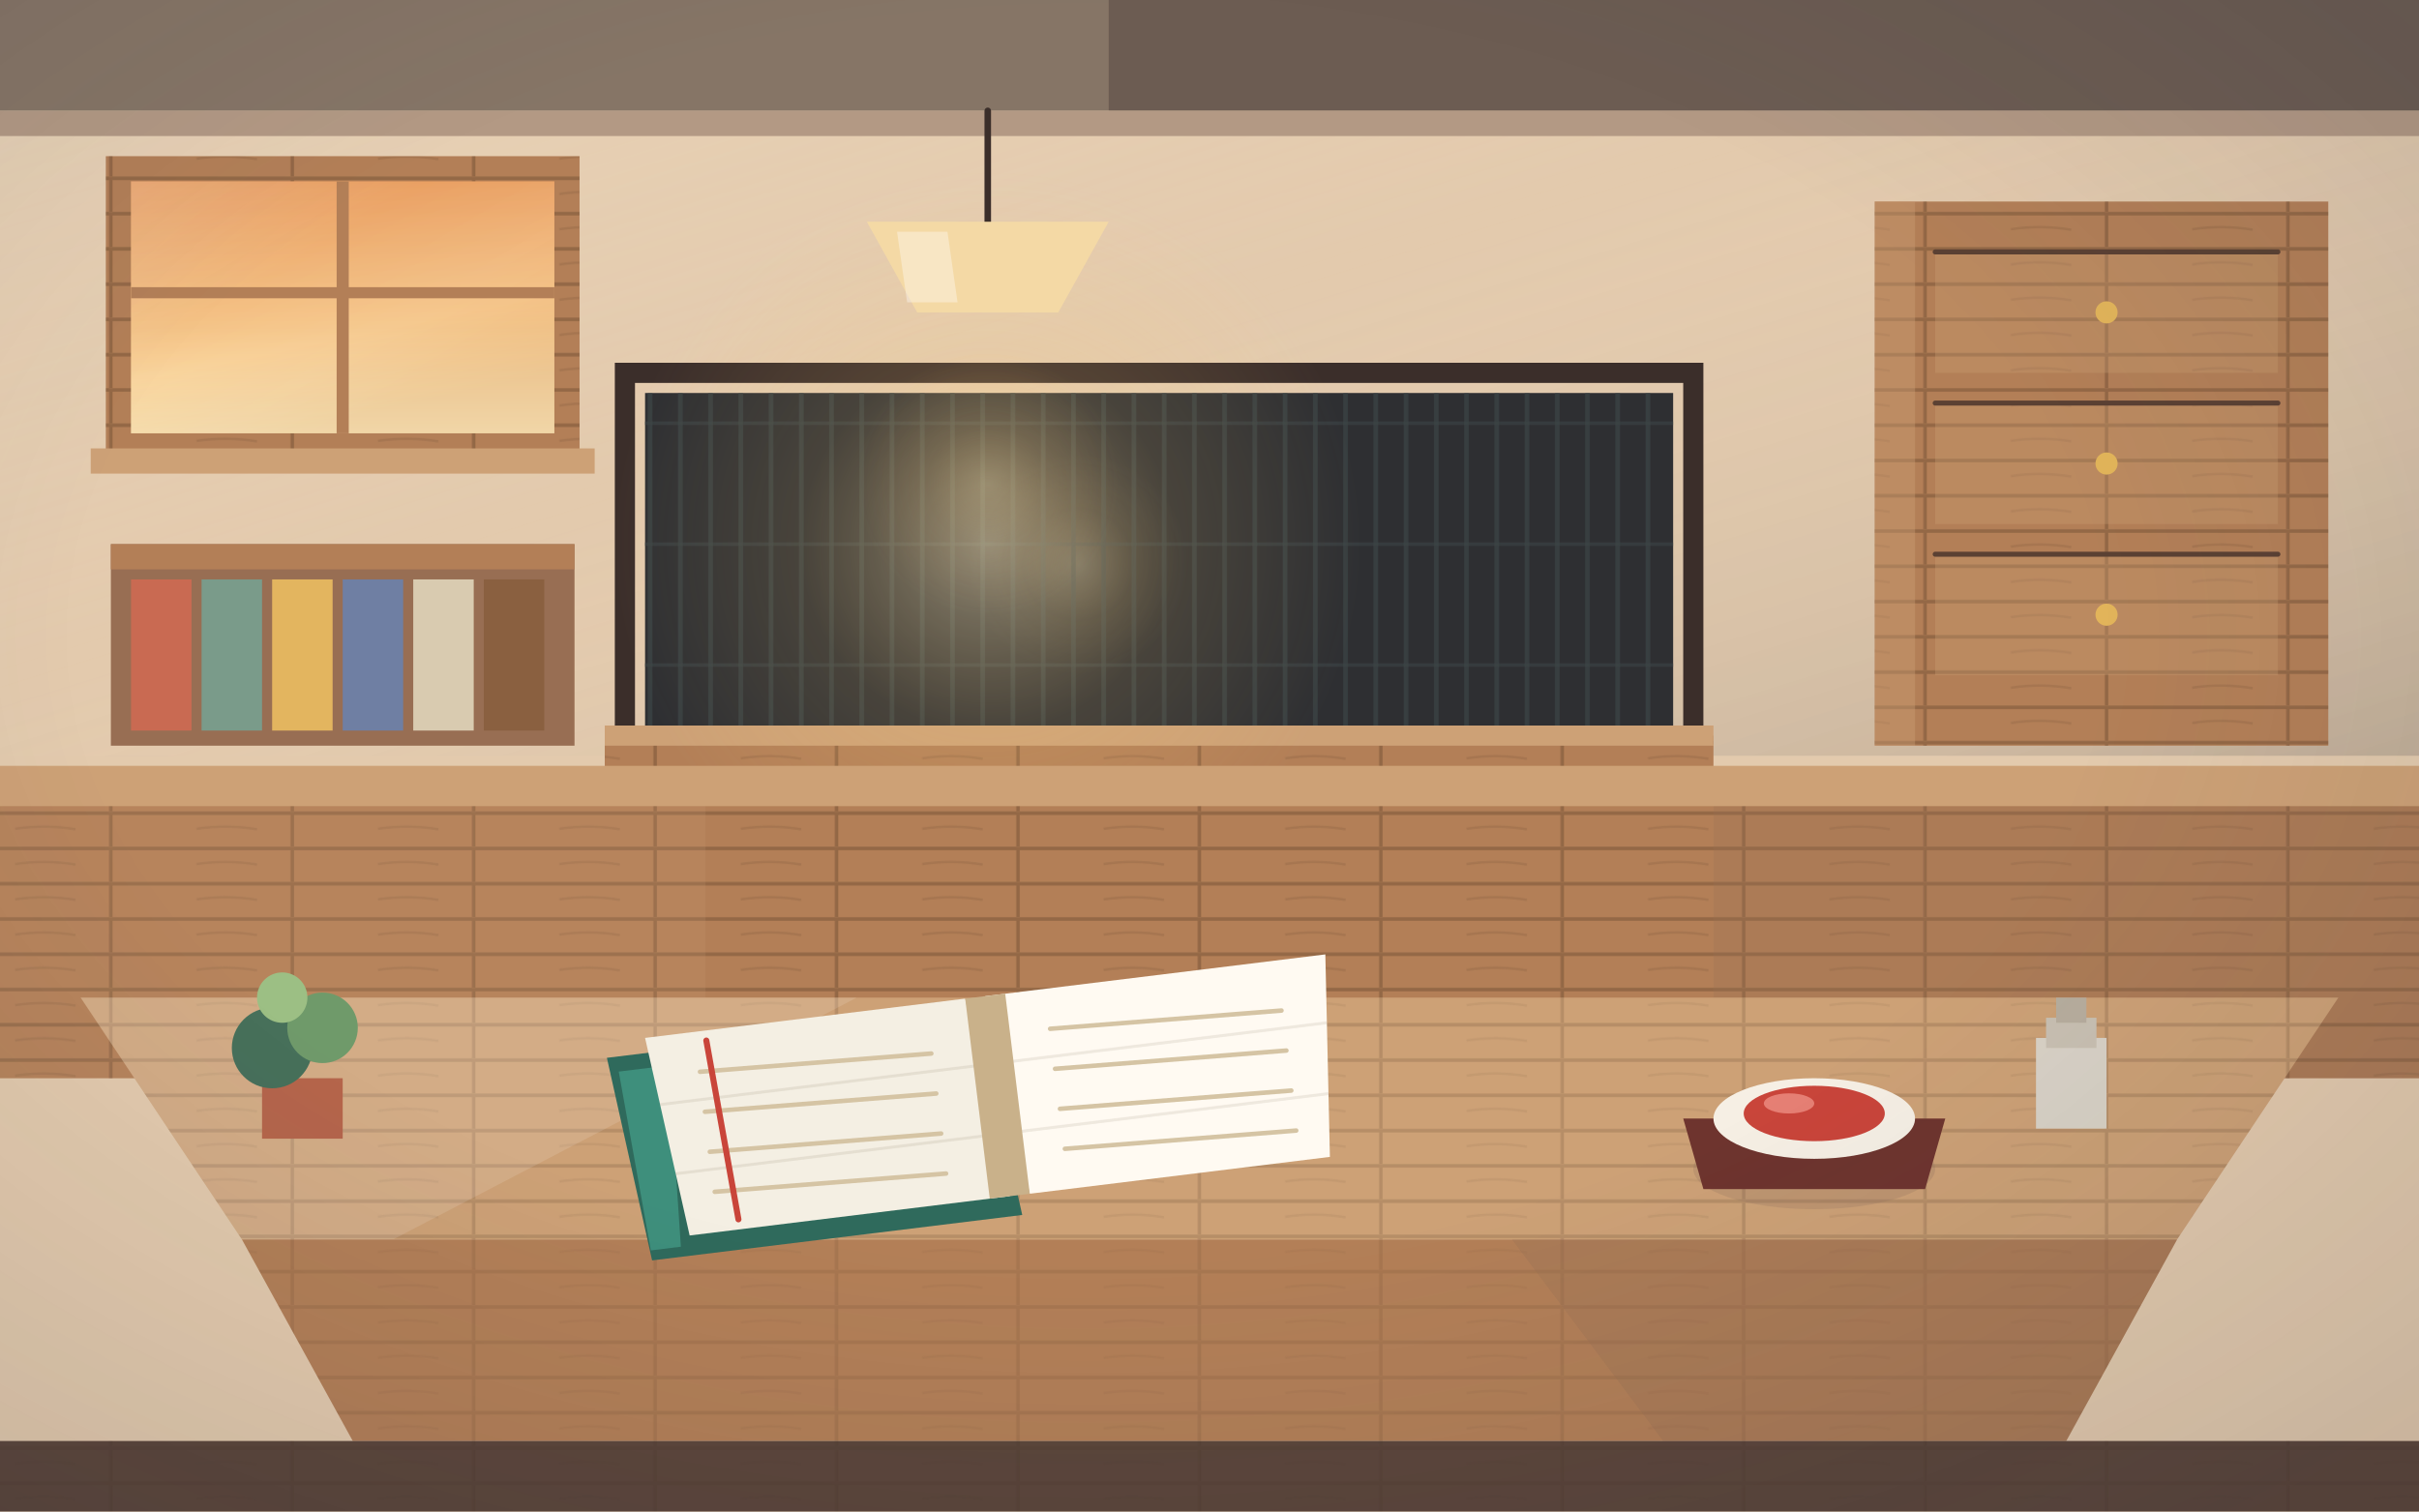
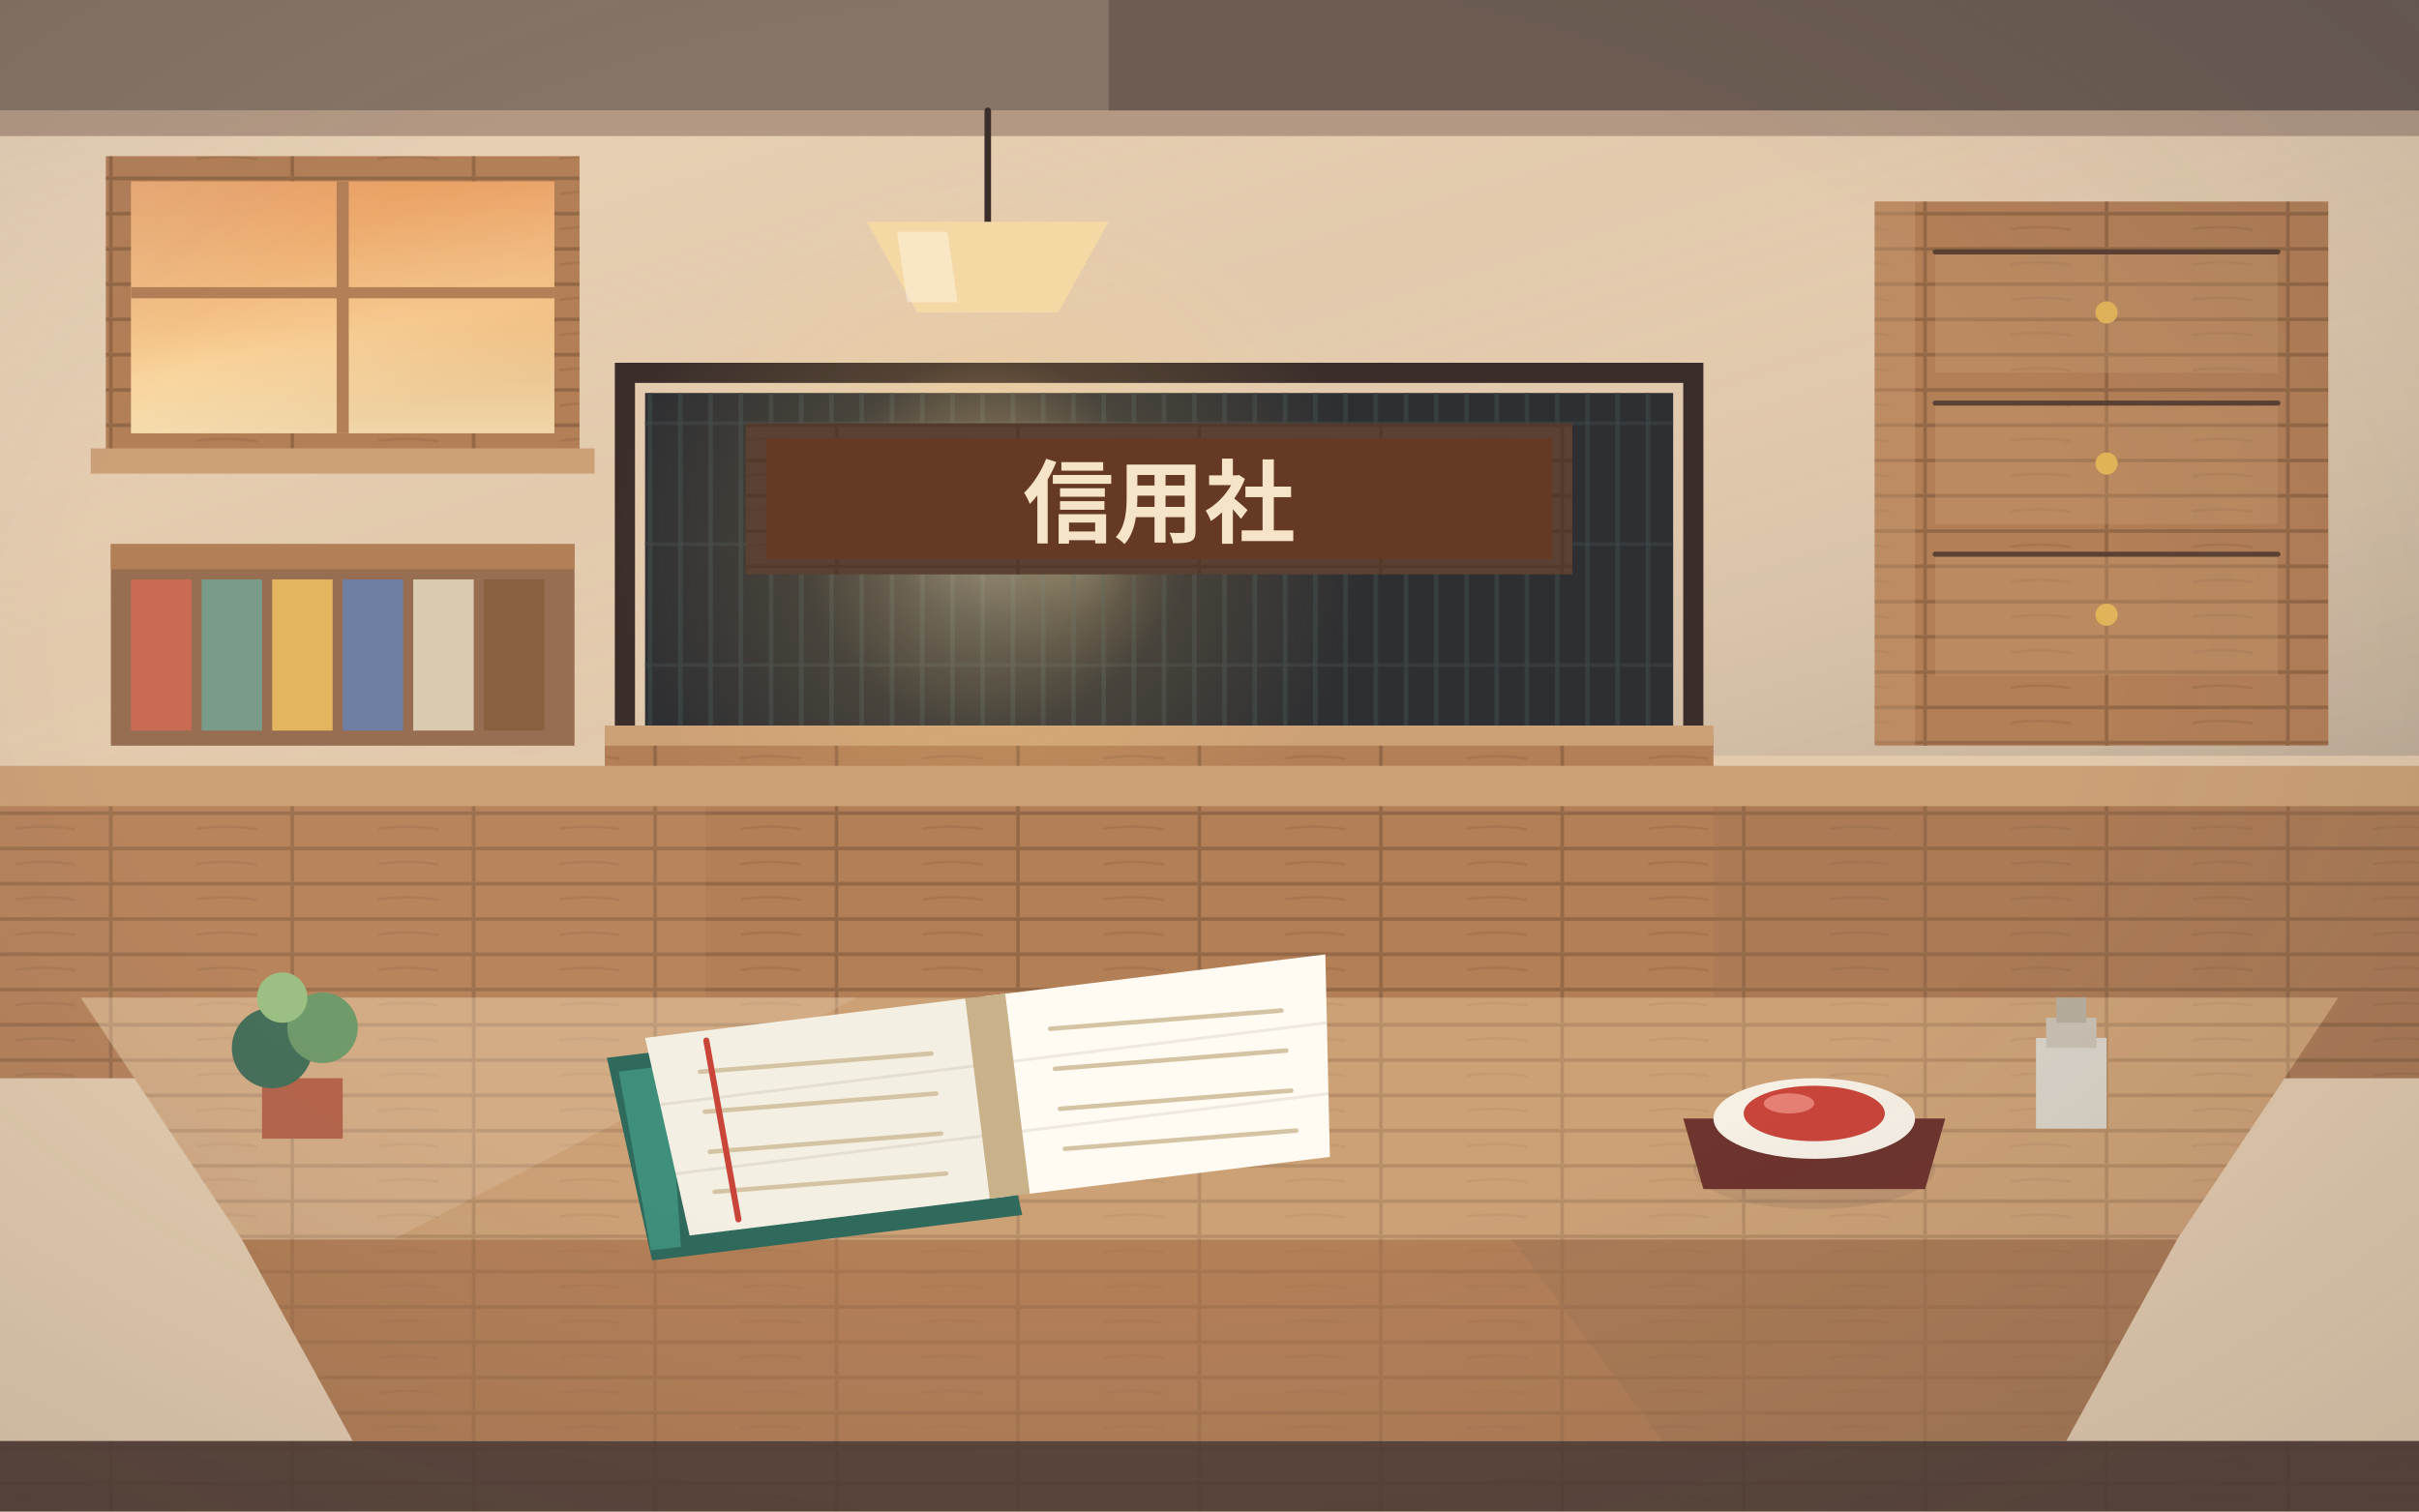
<svg xmlns="http://www.w3.org/2000/svg" preserveAspectRatio="xMidYMid slice" viewBox="0 0 480 300" class="art-scene art-credit" aria-hidden="true" focusable="false">
  <defs>
    <linearGradient id="hy-sky-dusk" x1="0" y1="0" x2="0" y2="1">
      <stop offset="0" stop-color="#2c3a5c" />
      <stop offset="0.58" stop-color="#7b6380" />
      <stop offset="1" stop-color="#e9a77a" />
    </linearGradient>
    <linearGradient id="hy-sky-morning" x1="0" y1="0" x2="0" y2="1">
      <stop offset="0" stop-color="#b9d3df" />
      <stop offset="0.58" stop-color="#d9e1d8" />
      <stop offset="1" stop-color="#f6e7cf" />
    </linearGradient>
    <linearGradient id="hy-sky-day" x1="0" y1="0" x2="0" y2="1">
      <stop offset="0" stop-color="#9cc3cf" />
      <stop offset="0.58" stop-color="#c9dbd5" />
      <stop offset="1" stop-color="#f3e3c4" />
    </linearGradient>
    <linearGradient id="hy-sky-evening" x1="0" y1="0" x2="0" y2="1">
      <stop offset="0" stop-color="#1f2a44" />
      <stop offset="0.58" stop-color="#4a4360" />
      <stop offset="1" stop-color="#c7785c" />
    </linearGradient>
    <linearGradient id="hy-sky-golden" x1="0" y1="0" x2="0" y2="1">
      <stop offset="0" stop-color="#e89a5c" />
      <stop offset="0.58" stop-color="#f3bd7e" />
      <stop offset="1" stop-color="#fde3b0" />
    </linearGradient>
    <linearGradient id="hy-sky-bluehour" x1="0" y1="0" x2="0" y2="1">
      <stop offset="0" stop-color="#33476b" />
      <stop offset="0.58" stop-color="#5f7393" />
      <stop offset="1" stop-color="#9fb2c6" />
    </linearGradient>
    <linearGradient id="hy-glass-dusk" x1="0" y1="0" x2=".35" y2="1">
      <stop offset="0" stop-color="#2c3a5c" />
      <stop offset="0.7" stop-color="#e9a77a" />
      <stop offset="1" stop-color="#a98875" />
    </linearGradient>
    <linearGradient id="hy-glass-morning" x1="0" y1="0" x2=".35" y2="1">
      <stop offset="0" stop-color="#b9d3df" />
      <stop offset="0.7" stop-color="#f6e7cf" />
      <stop offset="1" stop-color="#cdccbf" />
    </linearGradient>
    <linearGradient id="hy-glass-day" x1="0" y1="0" x2=".35" y2="1">
      <stop offset="0" stop-color="#9cc3cf" />
      <stop offset="0.7" stop-color="#f3e3c4" />
      <stop offset="1" stop-color="#c4c4af" />
    </linearGradient>
    <linearGradient id="hy-glass-evening" x1="0" y1="0" x2=".35" y2="1">
      <stop offset="0" stop-color="#1f2a44" />
      <stop offset="0.7" stop-color="#c7785c" />
      <stop offset="1" stop-color="#8a5f57" />
    </linearGradient>
    <linearGradient id="hy-glass-golden" x1="0" y1="0" x2=".35" y2="1">
      <stop offset="0" stop-color="#e89a5c" />
      <stop offset="0.7" stop-color="#fde3b0" />
      <stop offset="1" stop-color="#cfb38e" />
    </linearGradient>
    <linearGradient id="hy-glass-bluehour" x1="0" y1="0" x2=".35" y2="1">
      <stop offset="0" stop-color="#33476b" />
      <stop offset="0.7" stop-color="#9fb2c6" />
      <stop offset="1" stop-color="#77889c" />
    </linearGradient>
    <radialGradient id="hy-glow">
      <stop offset="0" stop-color="#ffe2a0" stop-opacity="0.85" />
      <stop offset="0.45" stop-color="#ffc76e" stop-opacity="0.32" />
      <stop offset="1" stop-color="#ffb45a" stop-opacity="0" />
    </radialGradient>
    <radialGradient id="hy-sun">
      <stop offset="0" stop-color="#fff8e6" stop-opacity="0.95" />
      <stop offset="0.25" stop-color="#ffe7b8" stop-opacity="0.55" />
      <stop offset="1" stop-color="#ffd7a0" stop-opacity="0" />
    </radialGradient>
    <radialGradient id="hy-lamp">
      <stop offset="0" stop-color="#fff1c8" stop-opacity="0.9" />
      <stop offset="0.5" stop-color="#ffd27a" stop-opacity="0.25" />
      <stop offset="1" stop-color="#ffd27a" stop-opacity="0" />
    </radialGradient>
    <radialGradient id="hy-vignette" cx=".45" cy=".42" r=".75">
      <stop offset="0.55" stop-color="#1b2233" stop-opacity="0" />
      <stop offset="1" stop-color="#1b2233" stop-opacity="0.32" />
    </radialGradient>
    <linearGradient id="hy-haze" x1="0" y1="0" x2="0" y2="1">
      <stop offset="0" stop-color="#ffffff" stop-opacity="0" />
      <stop offset="1" stop-color="#ffffff" stop-opacity="0.38" />
    </linearGradient>
    <linearGradient id="hy-fade" x1="0" y1="0" x2="0" y2="1">
      <stop offset="0" stop-color="#1b2233" stop-opacity="0" />
      <stop offset="1" stop-color="#1b2233" stop-opacity="0.3" />
    </linearGradient>
    <linearGradient id="hy-shine" x1="0" y1="0" x2="1" y2="1">
      <stop offset="0" stop-color="#ffffff" stop-opacity="0.55" />
      <stop offset="0.35" stop-color="#ffffff" stop-opacity="0" />
      <stop offset="0.6" stop-color="#ffffff" stop-opacity="0.12" />
      <stop offset="0.75" stop-color="#ffffff" stop-opacity="0" />
    </linearGradient>
    <linearGradient id="hy-facelight" x1="0" y1="0" x2="1" y2="1">
      <stop offset="0" stop-color="#fff6e0" stop-opacity="0.2" />
      <stop offset="0.45" stop-color="#fff6e0" stop-opacity="0" />
      <stop offset="1" stop-color="#101a2a" stop-opacity="0.16" />
    </linearGradient>
    <linearGradient id="hy-ground" x1="0" y1="0" x2="0" y2="1">
      <stop offset="0" stop-color="#000000" stop-opacity="0" />
      <stop offset="1" stop-color="#000000" stop-opacity="0.22" />
    </linearGradient>
    <linearGradient id="hy-water" x1="0" y1="0" x2="0" y2="1">
      <stop offset="0" stop-color="#9fbcc4" />
      <stop offset="0.5" stop-color="#6f8f9b" />
      <stop offset="1" stop-color="#41606e" />
    </linearGradient>
    <linearGradient id="hy-icon-hl" x1="0" y1="0" x2=".6" y2="1">
      <stop offset="0" stop-color="#ffffff" stop-opacity="0.7" />
      <stop offset="0.55" stop-color="#ffffff" stop-opacity="0" />
    </linearGradient>
    <linearGradient id="hy-chart" x1="0" y1="0" x2="0" y2="1">
      <stop offset="0" stop-color="#2f7a68" stop-opacity="0.26" />
      <stop offset="1" stop-color="#2f7a68" stop-opacity="0" />
    </linearGradient>
    <linearGradient id="hy-chart-up" x1="0" y1="0" x2="0" y2="1">
      <stop offset="0" stop-color="#a5483a" stop-opacity="0.2" />
      <stop offset="1" stop-color="#a5483a" stop-opacity="0" />
    </linearGradient>
    <linearGradient id="hy-steam" x1="0" y1="0" x2="0" y2="1">
      <stop offset="0" stop-color="#ffffff" stop-opacity="0" />
      <stop offset="0.5" stop-color="#ffffff" stop-opacity="0.55" />
      <stop offset="1" stop-color="#ffffff" stop-opacity="0" />
    </linearGradient>
    <pattern id="hy-brick" width="16" height="8" patternUnits="userSpaceOnUse">
      <path d="M0 .5H16M0 4.5H16M5 .5V4.5M13 4.5V8.5" stroke="#3a2018" stroke-opacity=".22" stroke-width=".7" />
      <rect x="5.4" y=".9" width="7.2" height="3.2" fill="#000" fill-opacity=".05" />
      <rect x="0" y="4.9" width="4.6" height="3.2" fill="#fff" fill-opacity=".06" />
    </pattern>
    <pattern id="hy-tile" width="6" height="6" patternUnits="userSpaceOnUse">
      <path d="M0 .3H6M.3 0V6" stroke="#2d3a3a" stroke-opacity=".12" stroke-width=".5" />
    </pattern>
    <pattern id="hy-roof" width="10" height="6" patternUnits="userSpaceOnUse">
      <path d="M0 6Q5 .8 10 6" stroke="#2a1a14" stroke-opacity=".28" stroke-width=".8" fill="none" />
      <path d="M5 0V3" stroke="#fff" stroke-opacity=".12" stroke-width=".8" />
    </pattern>
    <pattern id="hy-wood" width="36" height="7" patternUnits="userSpaceOnUse">
      <path d="M0 .4H36M22 .4V7" stroke="#3b2414" stroke-opacity=".25" stroke-width=".7" />
      <path d="M3 3.5Q9 2.6 15 3.6" stroke="#3b2414" stroke-opacity=".1" stroke-width=".5" fill="none" />
    </pattern>
    <pattern id="hy-shutter" width="8" height="4" patternUnits="userSpaceOnUse">
      <path d="M0 .5H8" stroke="#1d2433" stroke-opacity=".28" stroke-width=".8" />
      <path d="M0 1.6H8" stroke="#fff" stroke-opacity=".14" stroke-width=".6" />
    </pattern>
    <pattern id="hy-hatch" width="5" height="5" patternUnits="userSpaceOnUse">
      <path d="M-1 6L6 -1" stroke="#1d2433" stroke-opacity=".13" stroke-width=".6" />
    </pattern>
    <pattern id="hy-dapple" width="14" height="12" patternUnits="userSpaceOnUse">
      <circle cx="3" cy="3" r="1.6" fill="#fff" fill-opacity=".16" />
      <circle cx="10" cy="8" r="1.2" fill="#fff" fill-opacity=".12" />
      <circle cx="8" cy="2" r="1" fill="#000" fill-opacity=".08" />
      <circle cx="2" cy="9" r="1.3" fill="#000" fill-opacity=".07" />
    </pattern>
    <pattern id="hy-ripple" width="40" height="8" patternUnits="userSpaceOnUse">
      <path d="M2 3H14M22 6H36" stroke="#fff" stroke-opacity=".28" stroke-width=".8" stroke-linecap="round" />
    </pattern>
    <pattern id="hy-grille" width="6" height="24" patternUnits="userSpaceOnUse">
      <path d="M3 0V24" stroke="#3c4547" stroke-opacity=".7" stroke-width=".9" />
      <path d="M0 12H6" stroke="#3c4547" stroke-opacity=".55" stroke-width=".7" />
    </pattern>
    <pattern id="hy-corr" width="5" height="10" patternUnits="userSpaceOnUse">
      <path d="M1 0V10" stroke="#1d2433" stroke-opacity=".2" stroke-width="1" />
      <path d="M3 0V10" stroke="#fff" stroke-opacity=".16" stroke-width=".8" />
    </pattern>
    <pattern id="hy-reed" width="3" height="6" patternUnits="userSpaceOnUse">
      <path d="M1.5 0V6" stroke="#5a3d1c" stroke-opacity=".3" stroke-width=".7" />
    </pattern>
    <pattern id="hy-grass" width="9" height="6" patternUnits="userSpaceOnUse">
      <path d="M1 6L2 2M4 6L5 1M7 6L6.5 3" stroke="#1f3a22" stroke-opacity=".2" stroke-width=".6" />
    </pattern>
    <pattern id="hy-paper" width="14" height="14" patternUnits="userSpaceOnUse">
      <path d="M0 13.5H14" stroke="#7a6a50" stroke-opacity=".12" stroke-width=".6" />
    </pattern>
  </defs>
  <rect x="0" y="0" width="480" height="300" fill="#e3caad" />
  <rect x="0" y="0" width="480" height="150" fill="url(#hy-facelight)" />
  <rect x="0" y="0" width="480" height="22" fill="#6c5c52" />
  <rect x="0" y="22" width="480" height="5" fill="#b39984" />
  <rect x="0" y="0" width="220" height="22" fill="#f1d8b6" opacity="0.2" />
  <rect x="21" y="31" width="94" height="62" fill="#b37f57" />
  <rect x="21" y="31" width="94" height="62" fill="url(#hy-wood)" />
  <rect x="26" y="36" width="84" height="50" fill="url(#hy-sky-golden)" />
  <rect x="26" y="36" width="84" height="50" fill="url(#hy-glass-golden)" opacity="0.28" />
  <rect x="26" y="36" width="84" height="50" fill="url(#hy-shine)" opacity="0.3" />
  <rect x="66.8" y="36" width="2.4" height="50" fill="#b37f57" />
  <rect x="26" y="57" width="84" height="2.2" fill="#b37f57" />
  <rect x="18" y="89" width="100" height="5" fill="#cda176" />
  <rect x="22" y="108" width="92" height="40" fill="#986e53" />
  <rect x="22" y="108" width="92" height="5" fill="#b37f57" />
  <rect x="26" y="115" width="12" height="30" fill="#c96a52" />
  <rect x="40" y="115" width="12" height="30" fill="#7a9b8a" />
  <rect x="54" y="115" width="12" height="30" fill="#e3b55f" />
  <rect x="68" y="115" width="12" height="30" fill="#6f7fa3" />
  <rect x="82" y="115" width="12" height="30" fill="#d9cbb0" />
  <rect x="96" y="115" width="12" height="30" fill="#8a6040" />
  <rect x="372" y="40" width="90" height="108" fill="#b37f57" />
  <rect x="372" y="40" width="90" height="108" fill="url(#hy-wood)" />
  <rect x="372" y="40" width="8" height="108" fill="#cda176" opacity="0.4" />
  <rect x="384" y="50" width="68" height="24" fill="#cda176" opacity="0.32" />
  <path d="M384 50L452 50" stroke="#5b4133" stroke-width="1" fill="none" stroke-linecap="round" />
  <circle cx="418" cy="62" r="2.2" fill="#e2b45a" />
  <rect x="384" y="80" width="68" height="24" fill="#cda176" opacity="0.32" />
  <path d="M384 80L452 80" stroke="#5b4133" stroke-width="1" fill="none" stroke-linecap="round" />
  <circle cx="418" cy="92" r="2.2" fill="#e2b45a" />
  <rect x="384" y="110" width="68" height="24" fill="#cda176" opacity="0.32" />
  <path d="M384 110L452 110" stroke="#5b4133" stroke-width="1" fill="none" stroke-linecap="round" />
  <circle cx="418" cy="122" r="2.2" fill="#e2b45a" />
  <rect x="128" y="78" width="204" height="72" fill="#2e2f32" />
  <circle cx="214" cy="112" r="22" fill="url(#hy-lamp)" opacity="0.22" />
  <rect x="128" y="78" width="204" height="72" fill="url(#hy-grille)" />
  <rect x="124" y="74" width="212" height="80" fill="none" stroke="#3b2e2a" stroke-width="4" />
  <rect x="120" y="146" width="220" height="10" fill="#b37f57" />
  <rect x="120" y="146" width="220" height="10" fill="url(#hy-wood)" />
  <rect x="120" y="144" width="220" height="4" fill="#cda176" />
  <circle cx="196" cy="108" r="74" fill="url(#hy-lamp)" opacity="0.5" />
  <circle cx="196" cy="96" r="26" fill="url(#hy-glow)" opacity="0.3" />
  <path d="M196 22L196 44" stroke="#3b2e2a" stroke-width="1.3" fill="none" stroke-linecap="round" />
  <path d="M172 44H220L210 62H182Z" fill="#f4d9a5" />
  <path d="M178 46H188L190 60H180Z" fill="#fff" opacity="0.35" />
+   <rect x="148" y="84" width="164" height="30" fill="#5b4133" />
+   <rect x="148" y="84" width="164" height="30" fill="url(#hy-wood)" />
+   <rect x="152" y="87" width="156" height="24" fill="#663924" />
+   <text x="230" y="100" text-anchor="middle" dominant-baseline="middle" font-family="Microsoft YaHei,sans-serif" font-size="18" font-weight="700" fill="#f6e4c8">信用社</text>
  <rect x="0" y="156" width="480" height="58" fill="#b37f57" />
  <rect x="0" y="156" width="480" height="58" fill="url(#hy-wood)" />
  <rect x="0" y="156" width="140" height="58" fill="#cda176" opacity="0.16" />
  <rect x="340" y="156" width="140" height="58" fill="#986e53" opacity="0.25" />
  <rect x="0" y="152" width="480" height="8" fill="#cda176" />
  <path d="M16 198H464L432 246H48Z" fill="#cda176" />
  <path d="M16 198H464L432 246H48Z" fill="url(#hy-wood)" opacity="0.6" />
  <path d="M16 198H170L78 246H48Z" fill="#fff" opacity="0.12" />
  <path d="M48 246H432L410 286H70Z" fill="#b37f57" />
  <path d="M48 246H432L410 286H70Z" fill="url(#hy-wood)" opacity="0.4" />
  <path d="M300 246H432L410 286H330Z" fill="#986e53" opacity="0.28" />
  <rect x="0" y="286" width="480" height="14" fill="#5c463b" />
  <rect x="0" y="286" width="480" height="14" fill="url(#hy-wood)" opacity="0.35" />
  <rect x="52" y="214" width="16" height="12" fill="#b5654b" />
  <circle cx="54" cy="208" r="8" fill="#47705a" />
  <circle cx="64" cy="204" r="7" fill="#6f9a6a" />
  <circle cx="56" cy="198" r="5" fill="#9cbf84" />
  <g transform="translate(128 206) rotate(-7)">
    <path d="M-8 3H66L70 44H-4Z" fill="#2f6a5c" />
    <path d="M-6 6L4 6L2 42L-4 42Z" fill="#3e8f7c" />
    <path d="M0 0H64L68 40H4Z" fill="#f4efe3" />
    <path d="M0 0H64L68 40H4Z" fill="url(#hy-paper)" />
    <path d="M68 0H136L132 40H72Z" fill="#fffaf2" />
    <path d="M68 0H136L132 40H72Z" fill="url(#hy-paper)" />
    <path d="M64 0H72V40H64Z" fill="#c9b18a" />
    <path d="M10 8L56 10" stroke="#d5c4a4" stroke-width="0.9" fill="none" stroke-linecap="round" />
    <path d="M80 8L126 10" stroke="#d5c4a4" stroke-width="0.9" fill="none" stroke-linecap="round" />
    <path d="M10 16L56 18" stroke="#d5c4a4" stroke-width="0.9" fill="none" stroke-linecap="round" />
    <path d="M80 16L126 18" stroke="#d5c4a4" stroke-width="0.9" fill="none" stroke-linecap="round" />
    <path d="M10 24L56 26" stroke="#d5c4a4" stroke-width="0.9" fill="none" stroke-linecap="round" />
    <path d="M80 24L126 26" stroke="#d5c4a4" stroke-width="0.9" fill="none" stroke-linecap="round" />
    <path d="M10 32L56 34" stroke="#d5c4a4" stroke-width="0.9" fill="none" stroke-linecap="round" />
    <path d="M80 32L126 34" stroke="#d5c4a4" stroke-width="0.9" fill="none" stroke-linecap="round" />
    <path d="M12 2L14 38" stroke="#c9453a" stroke-width="1.2" fill="none" stroke-linecap="round" />
  </g>
  <g transform="translate(360 222)">
    <ellipse cx="0" cy="10" rx="24" ry="8" fill="#8a6a5a" opacity="0.22" />
    <path d="M-26 0H26L22 14H-22Z" fill="#6e342e" />
    <ellipse cx="0" cy="0" rx="20" ry="8" fill="#f6efe4" />
    <ellipse cx="0" cy="-1" rx="14" ry="5.5" fill="#c9453a" />
    <ellipse cx="-5" cy="-3" rx="5" ry="2" fill="#ee8d82" opacity="0.8" />
  </g>
  <rect x="404" y="206" width="14" height="18" fill="#d9d2c6" />
  <rect x="406" y="202" width="10" height="6" fill="#c9c0b2" />
  <rect x="408" y="198" width="6" height="5" fill="#b7ad9e" />
  <rect x="0" y="0" width="480" height="300" fill="url(#hy-vignette)" opacity="0.4" />
</svg>
